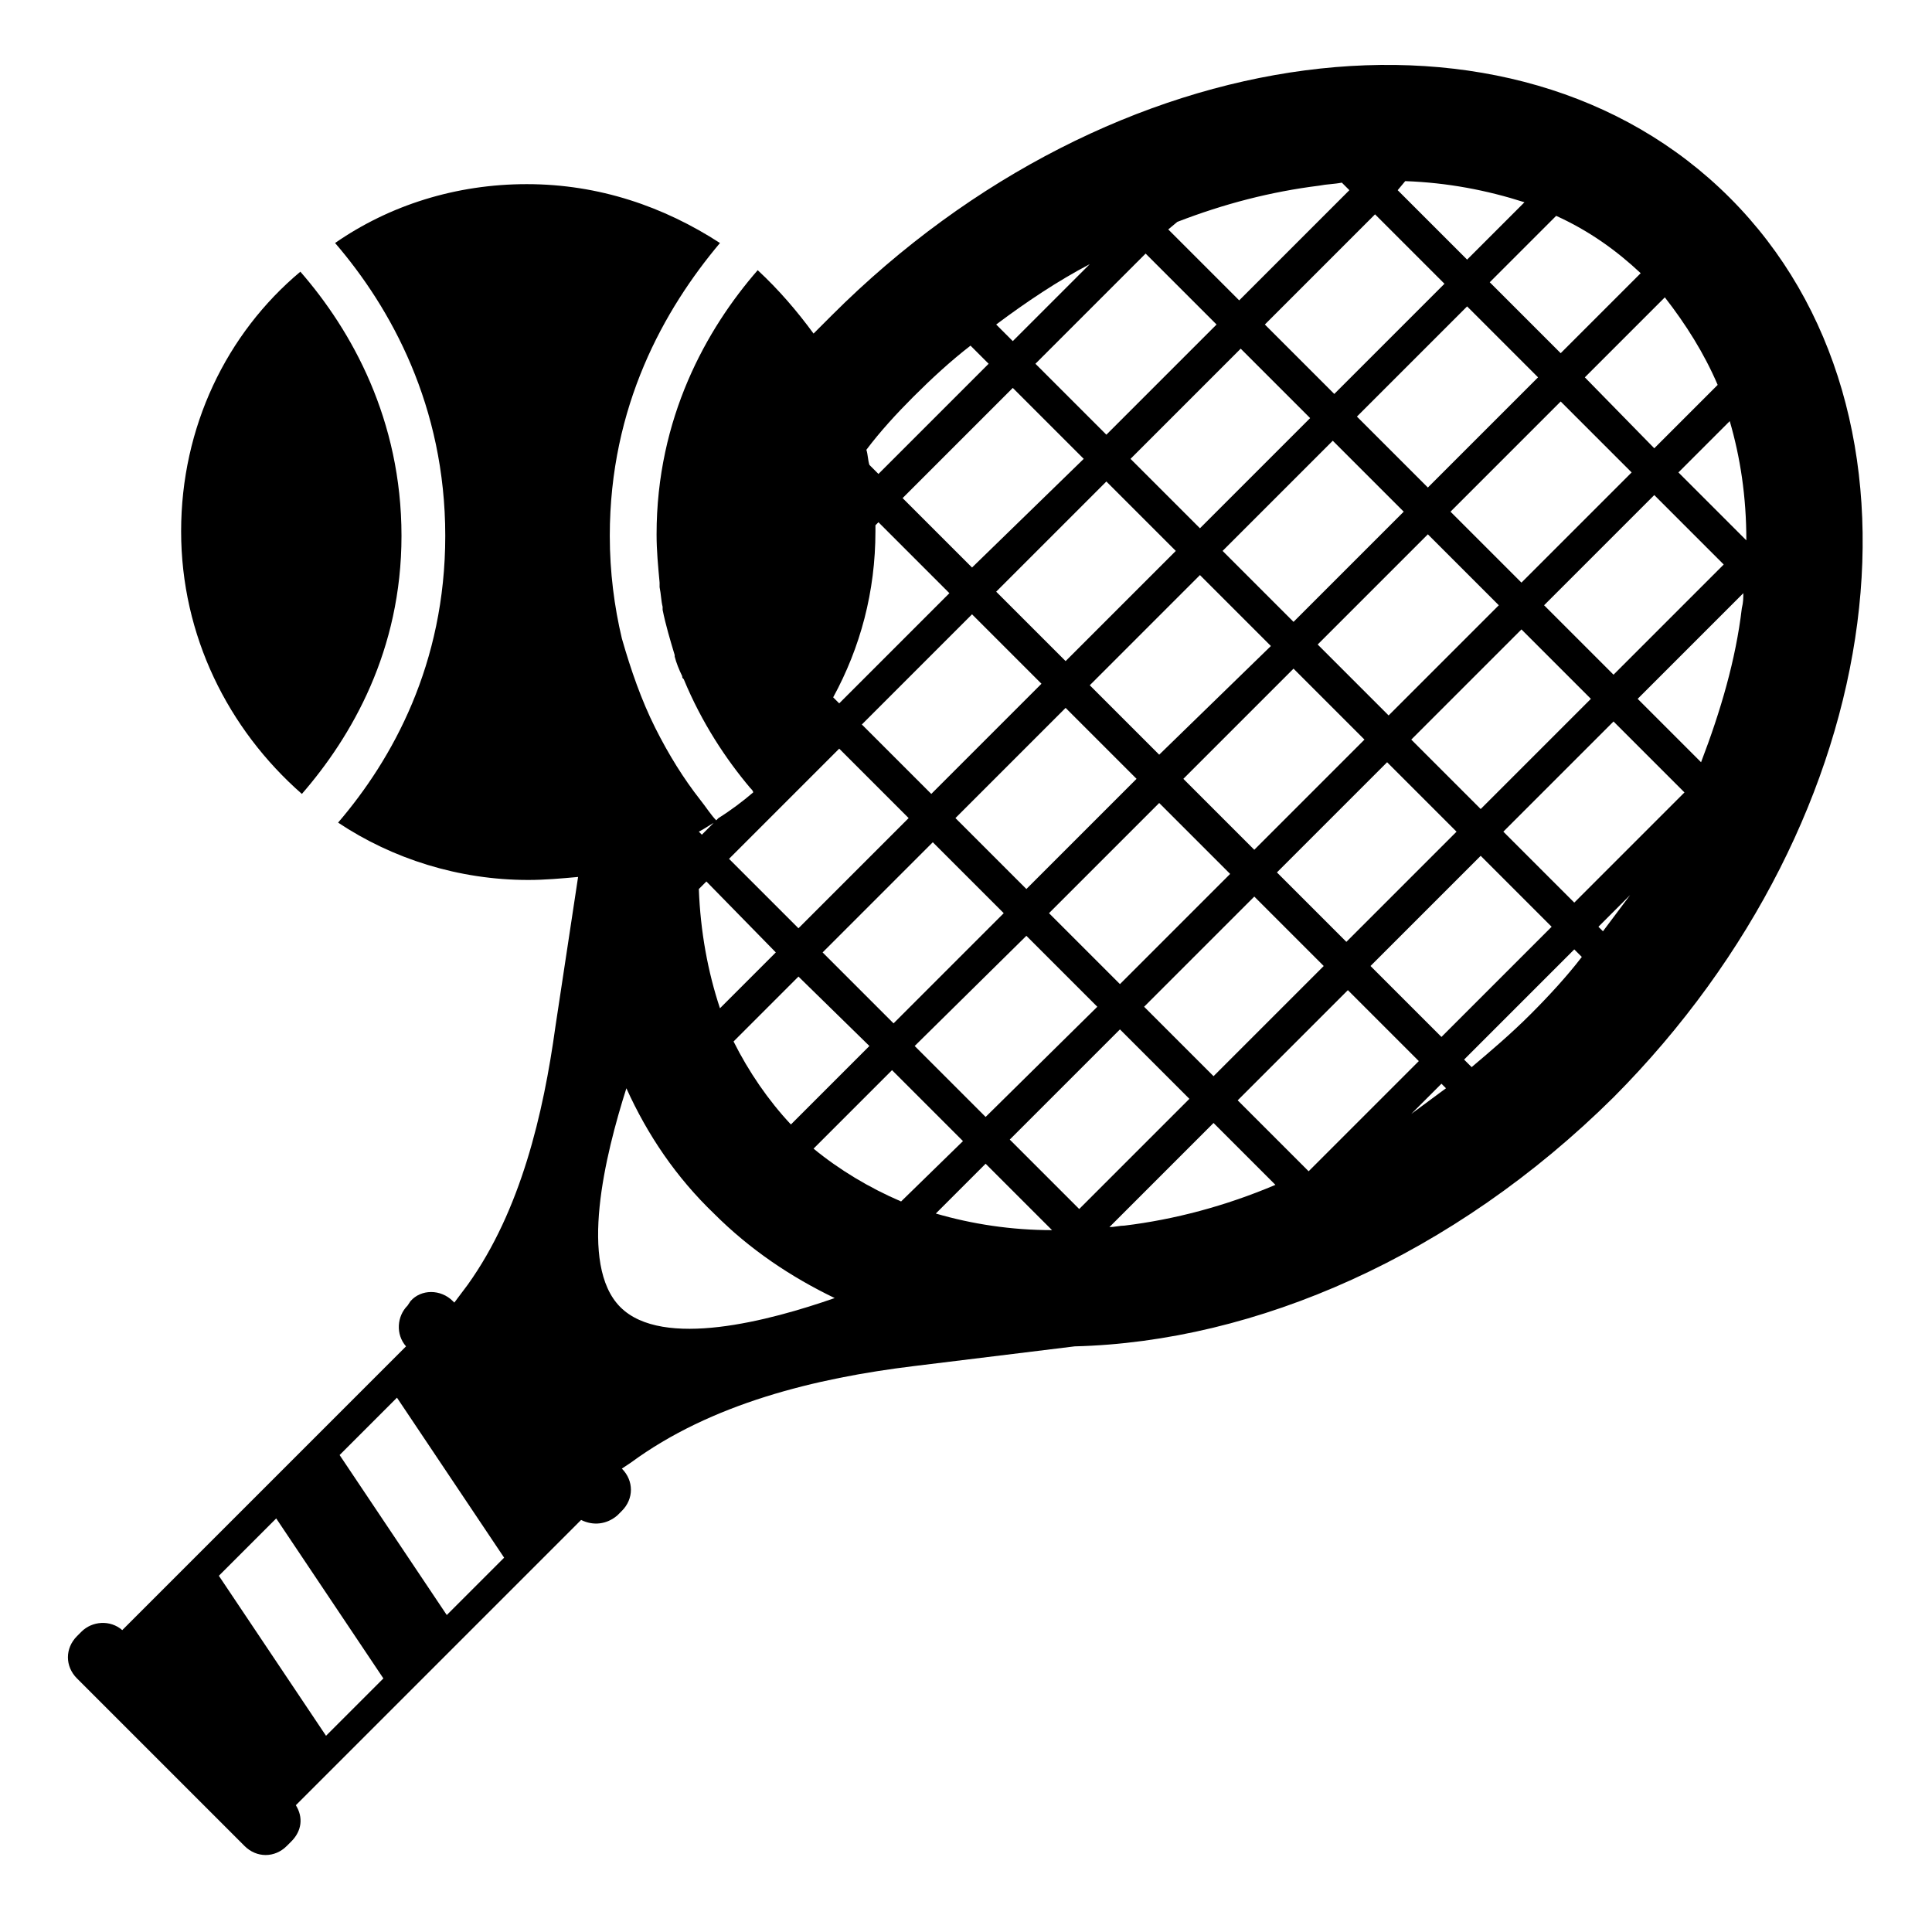
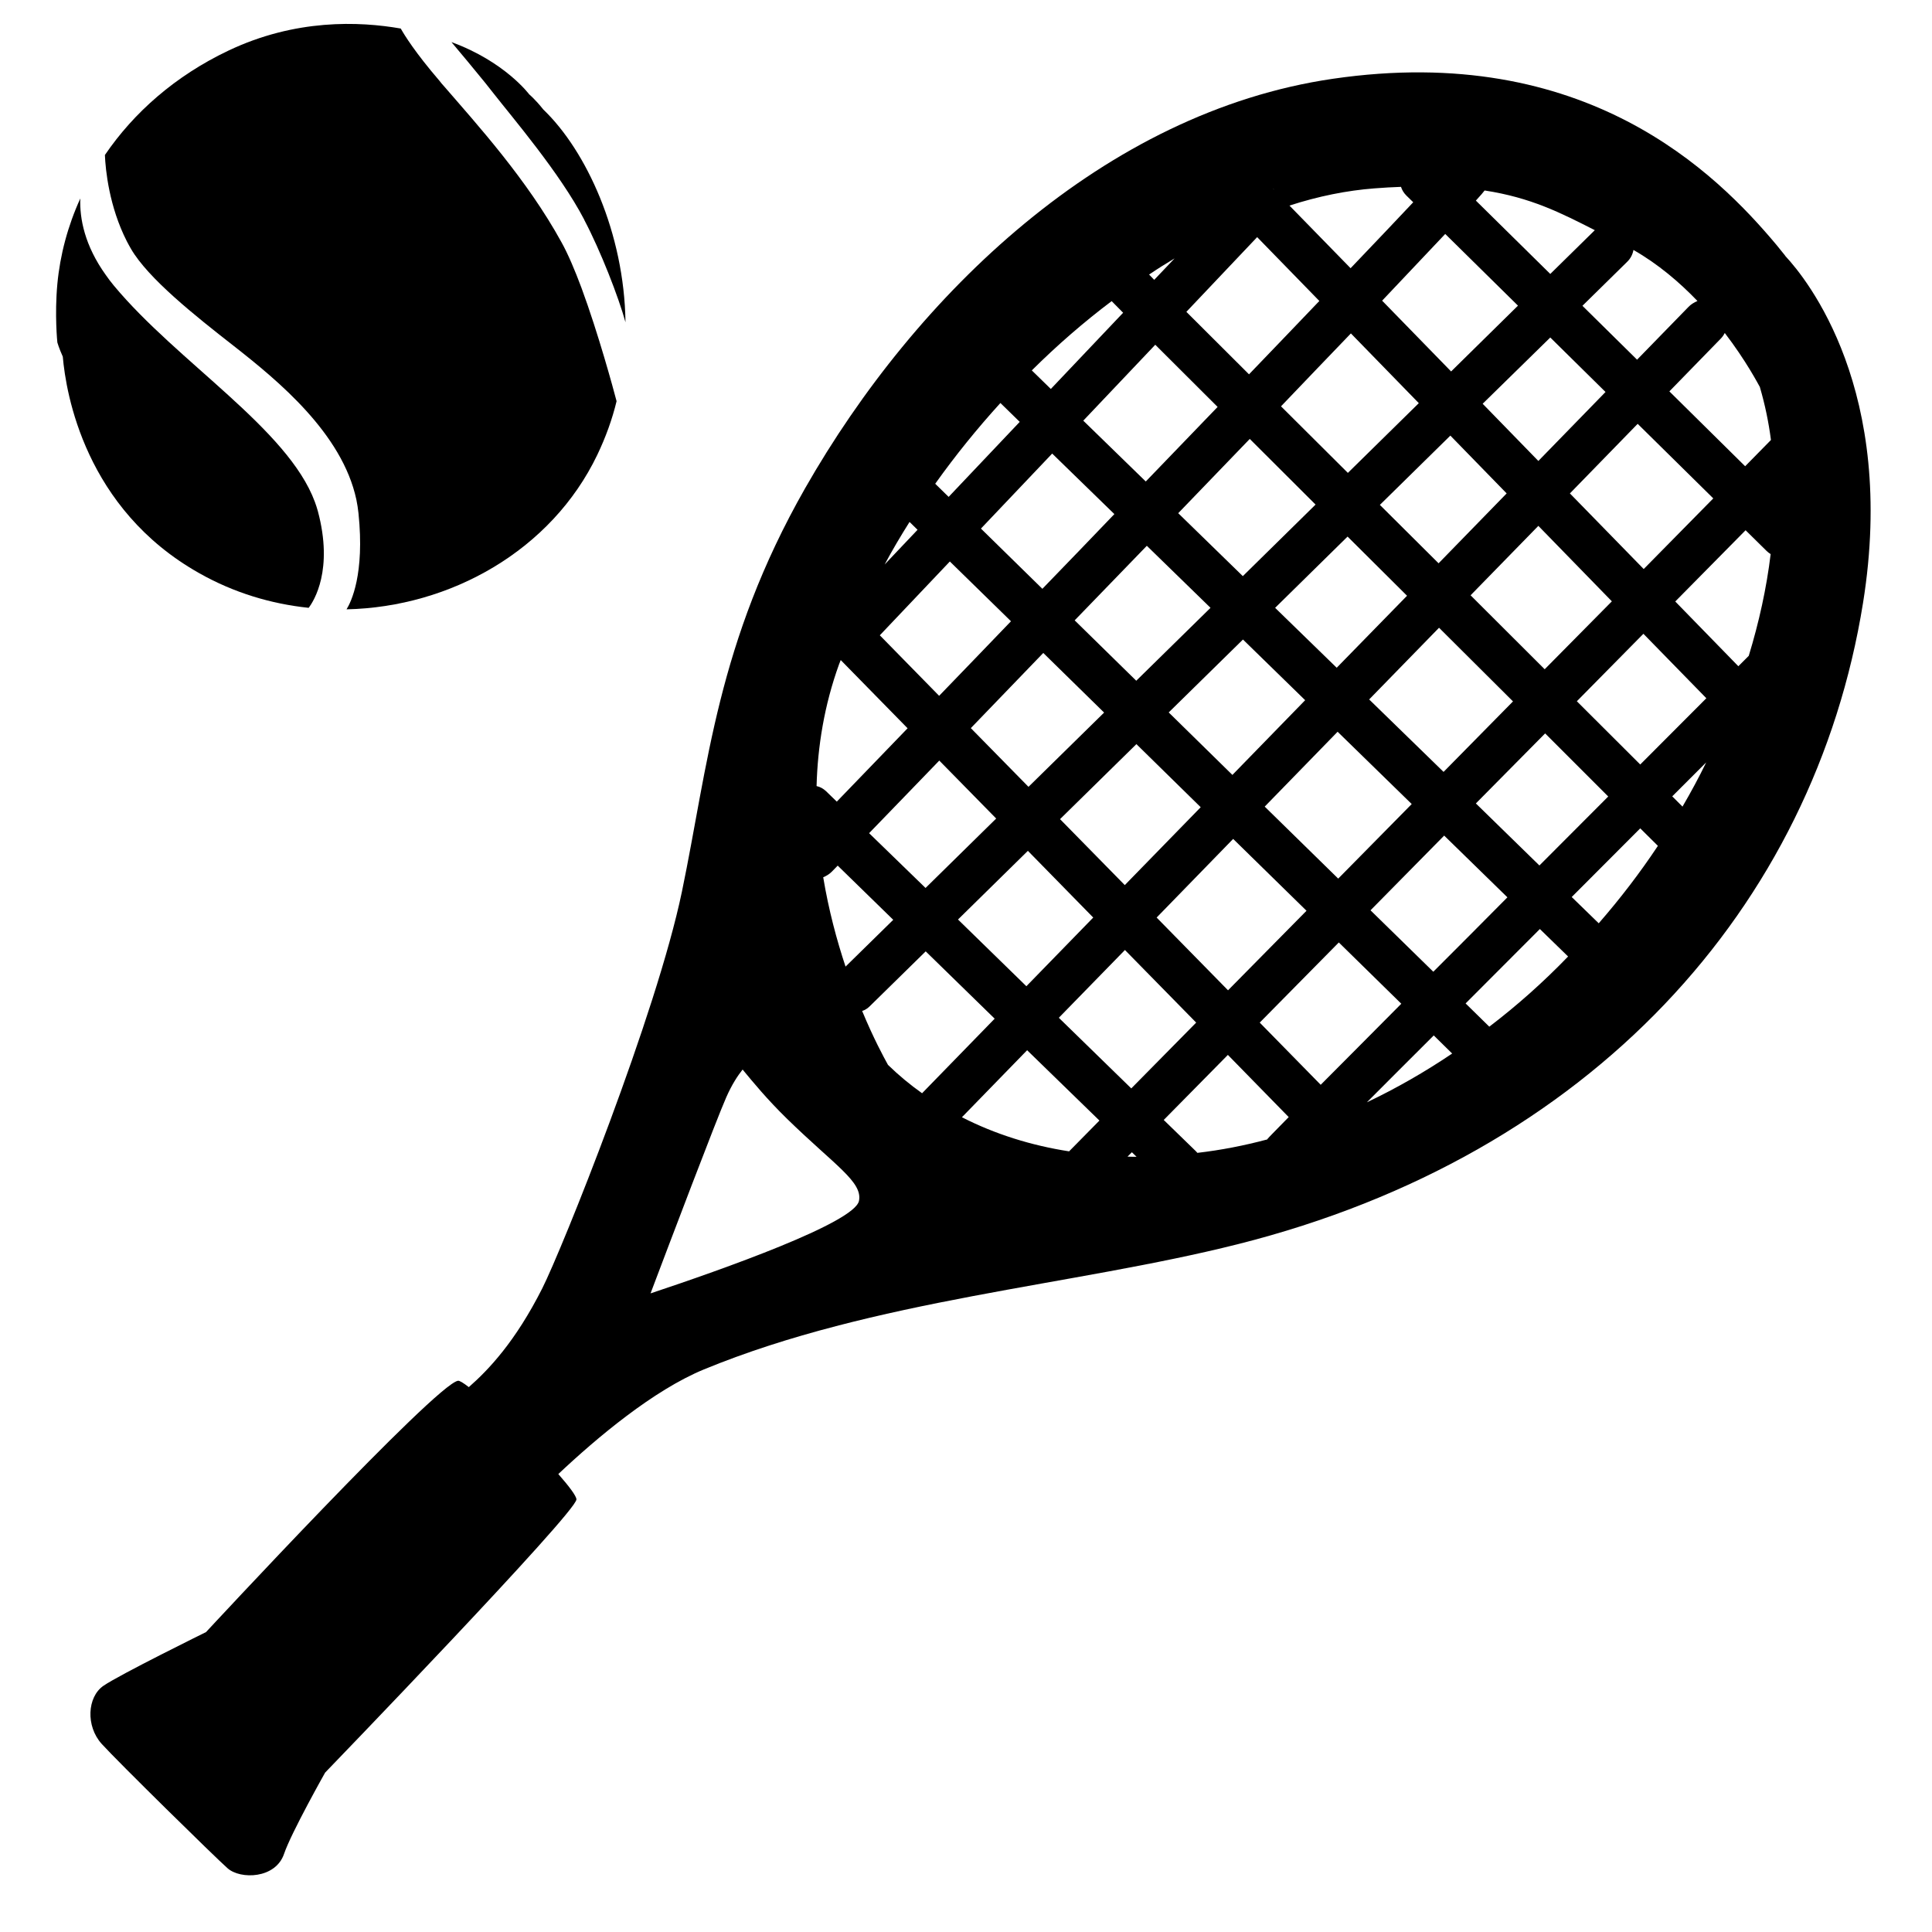
<svg xmlns="http://www.w3.org/2000/svg" viewBox="0 0 128 128">
  <g>
-     <path d="M20,52.6c3.3-3.8,6.6-9.5,6.6-17.1c0-7.7-3.3-13.6-6.7-17.5C15,22.1,12,28.3,12,35.2C12,42.1,15.1,48.3,20,52.6z" />
-     <path d="M114.6,13.1C100.3-1.2,73.7,2.3,55.1,20.9c-0.4,0.4-0.8,0.8-1.2,1.2c-1.1-1.5-2.3-2.9-3.7-4.2c-3.4,3.9-6.7,9.8-6.7,17.5 c0,1.1,0.1,2.1,0.2,3.2c0,0.1,0,0.2,0,0.3c0.1,0.5,0.1,0.9,0.2,1.3c0,0.1,0,0.2,0,0.2c0.2,1,0.5,2,0.8,3c0,0,0,0.1,0,0.1 c0.1,0.4,0.3,0.9,0.5,1.3c0,0.1,0,0.1,0.1,0.2c1.2,2.9,2.8,5.3,4.4,7.2l0,0c0.1,0.1,0.2,0.2,0.2,0.3c-0.7,0.6-1.5,1.2-2.3,1.7 l-1.1,1.1l-0.2-0.2c0.4-0.2,0.8-0.5,1.2-0.7c-0.4-0.4-0.7-0.9-1.1-1.4l0,0c-1.1-1.4-2.1-3-3-4.8c0,0,0,0,0,0 c-0.9-1.8-1.6-3.8-2.2-5.9l0,0c-0.5-2.1-0.8-4.4-0.8-6.8c0-8.6,3.6-15,7.3-19.4c-3.7-2.4-8-3.9-12.8-3.9c-4.7,0-9.1,1.4-12.7,3.9 c3.7,4.3,7.3,10.8,7.3,19.4c0,8.5-3.5,14.8-7.1,19c3.6,2.4,8,3.8,12.6,3.8c1.1,0,2.2-0.1,3.3-0.2l-1.5,9.9 C36,73.8,34.5,80.2,31,85.1l-0.9,1.2l-0.1-0.1c-0.8-0.8-2.1-0.8-2.8,0L27,86.5c-0.7,0.7-0.8,1.9-0.1,2.7l-1.7,1.7l0,0l-3.8,3.8 l-4.3,4.3v0l-3.8,3.8l0,0L8.1,108c-0.8-0.7-2-0.6-2.7,0.1l-0.3,0.3c-0.8,0.8-0.8,2,0,2.8l11.1,11.1c0.8,0.8,2,0.8,2.8,0l0.3-0.3 c0.7-0.7,0.8-1.6,0.3-2.4l1.9-1.9c0,0,0,0,0,0l14.2-14.2c0,0,0,0,0,0l2.8-2.8c0.8,0.4,1.7,0.3,2.4-0.3l0.3-0.3 c0.8-0.8,0.8-2,0-2.8l0,0l0.6-0.4c5.3-3.9,12.2-5.6,18.8-6.4l10.6-1.3c12-0.3,25.1-6,35.7-16.5C125.4,54.1,128.9,27.4,114.6,13.1 z M26.3,92.6l7.1,10.6l-3.8,3.8l-7.1-10.6L26.3,92.6z M18.3,100.6l7.1,10.6l-3.8,3.8l-7.1-10.6L18.3,100.6z M115.7,35.8l-4.5-4.5 l3.4-3.4C115.3,30.3,115.7,32.9,115.7,35.8z M54.5,63.1l7.3-7.3l4.7,4.7l-7.3,7.3L54.5,63.1z M57.6,69.3l-5.2,5.2 c-1.5-1.6-2.8-3.5-3.8-5.5l4.3-4.3L57.6,69.3z M58,34.8l0.2-0.2l4.7,4.7l-7.3,7.3l-0.4-0.4c1.8-3.3,2.8-7,2.8-11 C58,35,58,34.9,58,34.8z M72.2,45.4l7.3-7.3l4.7,4.7L76.8,50L72.2,45.4z M75.3,51.6L68,58.9l-4.7-4.7l7.3-7.3L75.3,51.6z M85.7,44.3l4.7,4.7l-7.3,7.3l-4.7-4.7L85.7,44.3z M87.3,42.7l7.3-7.3l4.7,4.7l-7.3,7.3L87.3,42.7z M96.1,33.9l7.3-7.3l4.7,4.7 l-7.3,7.3L96.1,33.9z M94.6,32.3l-4.7-4.7l7.3-7.3l4.7,4.7L94.6,32.3z M93,33.9l-7.3,7.3L81,36.5l7.3-7.3L93,33.9z M79.5,35 l-4.6-4.6l7.3-7.3l4.6,4.6L79.5,35z M77.9,36.5l-7.3,7.3L66,39.2l7.3-7.3L77.9,36.5z M64.4,37.6L59.8,33l7.3-7.3l4.7,4.7 L64.4,37.6z M64.4,40.7l4.6,4.6l-7.3,7.3L57.1,48L64.4,40.7z M68,62l4.7,4.7L65.3,74l-4.7-4.7L68,62z M69.5,60.5l7.3-7.3l4.7,4.7 l-7.3,7.3L69.5,60.5z M83.1,59.4l4.6,4.6l-7.3,7.3l-4.6-4.6L83.1,59.4z M84.6,57.8l7.3-7.3l4.6,4.6l-7.3,7.3L84.6,57.8z M98.1,56.7l4.7,4.7l-7.3,7.3L90.8,64L98.1,56.7z M93.5,49l7.3-7.3l4.6,4.6l-7.3,7.3L93.5,49z M102.3,40.1l7.3-7.3l4.6,4.6 l-7.3,7.3L102.3,40.1z M113.8,25.5l-4.2,4.2L105,25l5.3-5.3C111.7,21.5,112.9,23.4,113.8,25.5z M108.7,18.1l-5.3,5.3l-4.7-4.7 l4.4-4.4C105.3,15.3,107.1,16.6,108.7,18.1z M93.1,12c2.8,0.1,5.4,0.6,7.9,1.4l-3.8,3.8l-4.6-4.6L93.1,12z M95.7,18.8l-7.3,7.3 l-4.6-4.6l7.3-7.3L95.7,18.8z M78,14.7c3.1-1.2,6.2-2,9.4-2.4c0.5-0.1,1-0.1,1.5-0.2l0.5,0.5l-7.3,7.3l-4.7-4.7L78,14.7z M80.6,21.5l-7.3,7.3l-4.7-4.7l7.3-7.3L80.6,21.5z M72.2,17.5l-5.1,5.1L66,21.5C68,20,70.1,18.6,72.2,17.5z M60.5,26.3 c1.2-1.2,2.5-2.4,3.8-3.4l1.2,1.2l-7.3,7.3l-0.6-0.6c-0.1-0.3-0.1-0.7-0.2-1C58.3,28.6,59.4,27.4,60.5,26.3z M55.6,49.6l4.6,4.6 l-7.3,7.3l-4.6-4.6L55.6,49.6z M51.4,63.1l-3.7,3.7c-0.8-2.4-1.3-5.1-1.4-7.9l0.5-0.5L51.4,63.1z M41.1,86.6 c-2.8-2.8-1-10.1,0.4-14.5c1.4,3.1,3.3,5.9,5.8,8.3c2.4,2.4,5.1,4.2,8,5.6C51,87.5,43.9,89.4,41.1,86.6z M59.7,79.6 c-2.1-0.9-4.1-2.1-5.8-3.5l5.2-5.2l4.7,4.7L59.7,79.6z M62,80.4l3.3-3.3l4.4,4.4C67,81.5,64.4,81.1,62,80.4z M66.9,75.5l7.3-7.3 l4.6,4.6l-7.3,7.3L66.9,75.5z M74.5,81.2c-0.3,0-0.7,0.1-1,0.1l6.9-6.9l4.1,4.1C81.2,79.9,77.8,80.8,74.5,81.2z M82,72.9l7.3-7.3 l4.7,4.7l-7.3,7.3L82,72.9z M93.5,73.8l2-2l0.3,0.3C95,72.7,94.3,73.2,93.5,73.8z M101.4,67.2c-1.3,1.3-2.6,2.4-3.9,3.5L97,70.2 l7.3-7.3l0.5,0.5C103.8,64.7,102.6,66,101.4,67.2z M106.2,61.7l-0.3-0.3l2.1-2.1C107.4,60.1,106.8,60.9,106.2,61.7z M104.3,59.8 l-4.7-4.7l7.3-7.3l4.7,4.7L104.3,59.8z M115.4,40.3c-0.4,3.4-1.4,6.8-2.7,10.2l-4.2-4.2l7-7C115.5,39.6,115.5,39.9,115.4,40.3z" />
+     <path d="M118.29,16.97c-0.01-0.02-0.03-0.04-0.04-0.06c-0.18-0.22-0.36-0.45-0.55-0.68c-3.97-4.74-12.64-13.46-29.4-11.01 C73.19,7.43,60.68,19.48,53.34,32.35c-5.84,10.26-6.42,18.34-8.16,26.72c-1.69,8.13-7.94,23.68-9.25,26.28 c-1.79,3.55-3.58,5.42-4.87,6.55c-0.36-0.28-0.62-0.44-0.72-0.42c-1.49,0.25-16.69,16.65-16.69,16.65s-5.73,2.82-6.8,3.56 s-1.18,2.67-0.11,3.85s7.49,7.49,8.34,8.24s3.18,0.7,3.74-0.96c0.48-1.41,2.72-5.38,2.72-5.38s16.65-17.24,16.65-18.1 c0-0.22-0.48-0.86-1.2-1.68c2.58-2.43,6.3-5.55,9.64-6.93c11.3-4.65,24.43-5.54,35.38-8.3c23.41-5.89,38.18-22.34,41.42-42.48 C125.69,25.86,119.7,18.48,118.29,16.97z M108.22,16.56c1.63,0.93,3.05,2.14,4.24,3.38c-0.23,0.1-0.44,0.23-0.6,0.4l-3.4,3.49 l-3.62-3.57l2.96-2.91C108.03,17.13,108.17,16.85,108.22,16.56z M57.58,55.2c1.61-1.67,3.17-3.27,4.65-4.81L66,54.23l-4.68,4.6 L57.58,55.2z M59.18,60.94l-3.16,3.1c-0.58-1.74-1.12-3.75-1.48-5.92c0.2-0.08,0.4-0.2,0.57-0.37c0.13-0.13,0.26-0.27,0.39-0.4 L59.18,60.94z M99.82,32.69l-4.51,4.63l-3.89-3.87l4.67-4.59L99.82,32.69z M98.23,26.75l4.48-4.39l3.66,3.61l-4.45,4.57 L98.23,26.75z M75.29,49.3l4.26,4.18l-5.03,5.16l-4.29-4.37L75.29,49.3z M75.28,45.1l-4.08-4c1.71-1.76,3.29-3.4,4.78-4.94 l4.22,4.11L75.28,45.1z M77.43,47.2l4.92-4.83l4.12,4.02l-4.82,4.95L77.43,47.2z M84.48,40.27l4.8-4.72l3.94,3.92l-4.66,4.77 L84.48,40.27z M95.34,41.59l4.9,4.88l-4.6,4.67l-4.93-4.8L95.34,41.59z M89.3,31.33l-4.43-4.41c1.76-1.84,3.29-3.44,4.63-4.83 l4.5,4.62L89.3,31.33z M87.16,33.43l-4.82,4.74L78.06,34c1.72-1.79,3.3-3.42,4.74-4.92L87.16,33.43z M75.91,31.9l-4.14-4.03 l4.77-5.03l4.13,4.12C79.15,28.54,77.55,30.2,75.91,31.9z M73.83,34.06c-1.56,1.63-3.16,3.29-4.77,4.95l-4.07-3.99l4.72-4.97 L73.83,34.06z M69.12,43.26l4.03,3.95l-5.01,4.92l-3.82-3.89C66,46.49,67.6,44.84,69.12,43.26z M68.1,56.37l4.33,4.42L68,65.34 l-4.53-4.42L68.1,56.37z M74.53,62.94l4.72,4.81l-4.3,4.36l-4.8-4.68L74.53,62.94z M76.63,60.79l5.07-5.21l4.86,4.76l-5.2,5.27 L76.63,60.79z M83.79,53.44l4.83-4.96l4.91,4.79l-4.87,4.94L83.79,53.44z M95.68,55.36l4.19,4.09c-1.67,1.69-3.33,3.35-4.91,4.93 l-4.16-4.07L95.68,55.36z M97.78,53.23l4.59-4.64l4.18,4.18c-1.48,1.48-3.02,3.02-4.56,4.57L97.78,53.23z M102.34,44.34l-4.91-4.9 l4.49-4.6l4.87,5L102.34,44.34z M104.01,32.69l4.49-4.61l5.01,4.94l-4.61,4.68L104.01,32.69z M98.36,12.62 c3.07,0.47,5.04,1.48,7.3,2.63l-2.95,2.9l-4.93-4.86C98.11,12.93,98.28,12.73,98.36,12.62z M95.75,15.5l4.82,4.75l-4.43,4.36 l-4.57-4.69C93.41,17.98,94.76,16.55,95.75,15.5z M91.06,12.48c0.62-0.05,1.2-0.08,1.76-0.1c0.07,0.22,0.19,0.41,0.36,0.58 l0.45,0.44c-1.07,1.14-2.48,2.62-4.15,4.37l-4.05-4.15C87.34,13,89.23,12.62,91.06,12.48z M84.38,12.53 c0.01,0.01,0.02,0.02,0.02,0.03c-0.02-0.02-0.04-0.04-0.06-0.06C84.35,12.51,84.37,12.52,84.38,12.53z M83.29,15.71l4.12,4.23 c-1.43,1.5-3,3.13-4.66,4.86l-4.15-4.14L83.29,15.71z M77.82,17.12l-1.35,1.42l-0.34-0.35C76.69,17.81,77.25,17.46,77.82,17.12z M73.65,19.95l0.76,0.77l-4.79,5.05l-1.26-1.23C70.05,22.86,71.83,21.32,73.65,19.95z M66.28,26.7l1.28,1.25l-4.71,4.97l-0.89-0.87 C63.3,30.17,64.75,28.38,66.28,26.7z M60.26,34.58l0.53,0.52l-2.18,2.3C59.12,36.44,59.68,35.5,60.26,34.58z M62.93,37.2l4.05,3.96 c-1.59,1.66-3.19,3.31-4.76,4.94l-3.93-4.01L62.93,37.2z M55.59,44.01c0.03-0.09,0.07-0.19,0.11-0.28l4.43,4.52 c-1.6,1.66-3.18,3.29-4.69,4.86l-0.7-0.68c-0.19-0.18-0.4-0.3-0.64-0.35C54.17,49.46,54.61,46.72,55.59,44.01z M43.1,85.69 c1.27-3.36,4.36-11.51,5.02-13c0.37-0.84,0.76-1.43,1.08-1.83c0.67,0.81,1.6,1.95,2.94,3.26c3.18,3.1,5.02,4.18,4.77,5.44 C56.62,81.01,47.85,84.11,43.1,85.69z M58.83,70.55l-0.01-0.02c-0.27-0.49-0.95-1.74-1.7-3.55c0.19-0.06,0.36-0.17,0.51-0.32 l3.7-3.63l4.57,4.46l-4.81,4.94C60.3,71.87,59.54,71.24,58.83,70.55z M70.83,76.28c-2.51-0.39-4.91-1.14-7.1-2.26l4.32-4.44 l4.79,4.66L70.83,76.28z M74.7,76.63l0.29-0.29l0.31,0.3C75.1,76.64,74.9,76.64,74.7,76.63z M83.99,75.44 c-0.01,0.02-0.03,0.03-0.03,0.05c-1.53,0.41-3.08,0.71-4.63,0.89c-0.03-0.04-0.06-0.07-0.09-0.1L77.1,74.2l4.25-4.31l4.03,4.12 C84.56,74.85,84.06,75.35,83.99,75.44z M83.46,67.75l5.24-5.31l4.14,4.06c-2.04,2.06-3.88,3.9-5.34,5.37L83.46,67.75z M90.56,73.03 c1.28-1.28,2.78-2.79,4.43-4.43l1.22,1.2C94.4,71.02,92.52,72.1,90.56,73.03z M98.67,68.02l-1.57-1.54 c1.57-1.58,3.23-3.24,4.92-4.93l1.87,1.82C102.27,65.05,100.52,66.61,98.67,68.02z M105.92,61.17l-1.79-1.74 c1.53-1.54,3.06-3.07,4.54-4.55l1.17,1.16C108.65,57.83,107.34,59.54,105.92,61.17z M111.47,53.44l-0.68-0.68l2.25-2.25 C112.56,51.5,112.03,52.48,111.47,53.44z M108.67,50.65l-4.2-4.19l4.41-4.47l4.17,4.27C111.75,47.57,110.26,49.05,108.67,50.65z M115.86,43.45l-0.69,0.69l-4.18-4.29l4.66-4.72l1.39,1.37c0.08,0.08,0.17,0.15,0.27,0.21C117.04,38.96,116.54,41.22,115.86,43.45z M115.62,30.89l-5.02-4.96l3.4-3.49c0.11-0.11,0.2-0.24,0.27-0.38c1.41,1.84,2.2,3.36,2.32,3.57c0.01,0.01,0.02,0.02,0.01,0.03 c0.34,1.16,0.58,2.33,0.73,3.49L115.62,30.89z" />
+     <g>
+       <path d="M40.85,26.58c-0.29,1.2-0.72,2.39-1.28,3.56c-3.04,6.33-9.72,10.08-16.61,10.23c0.3-0.49,1.21-2.32,0.79-6.37 c-0.03-0.3-0.08-0.6-0.14-0.9c-0.94-4.39-5.19-7.88-8.11-10.17c-2.59-2.02-5.68-4.48-6.82-6.44c-0.1-0.17-0.19-0.34-0.28-0.51 c-1.17-2.3-1.41-4.72-1.45-5.71c1.91-2.81,4.66-5.24,8.17-6.91c4.45-2.12,8.68-1.95,11.43-1.47c0.25,0.44,0.94,1.57,2.58,3.48 c0.07,0.1,0.16,0.2,0.25,0.3c2.23,2.58,5.53,6.21,7.82,10.38c0.44,0.79,0.89,1.86,1.32,3.01C39.65,22.12,40.64,25.78,40.85,26.58z " />
+       <path d="M20.45,40.27c-2.49-0.26-4.96-1-7.24-2.29c-7.58-4.26-8.84-11.92-9.05-14.35C3.9,23.05,3.8,22.69,3.8,22.69 s-0.19-1.81,0-3.88c0.18-1.92,0.69-3.84,1.52-5.66c-0.05,1.33,0.29,3.12,1.69,5.07c0.16,0.23,0.34,0.47,0.54,0.71 c4.21,5.06,11.52,9.48,13.31,14.32c0.08,0.21,0.14,0.41,0.2,0.62C22.1,37.75,20.8,39.81,20.45,40.27z" />
+       <path d="M41.44,21.35c-0.46-1.67-1.64-4.71-2.73-6.78c0-0.01,0-0.02-0.01-0.03c-1.62-3.1-4.75-6.75-6.07-8.44 c-0.13-0.16-0.3-0.38-0.49-0.62c-0.67-0.83-1.64-1.99-2.23-2.69c3.54,1.29,5.15,3.46,5.15,3.46s0.4,0.33,0.94,1.01 C38.84,9.98,41.36,15.44,41.44,21.35z" />
+     </g>
  </g>
</svg>
